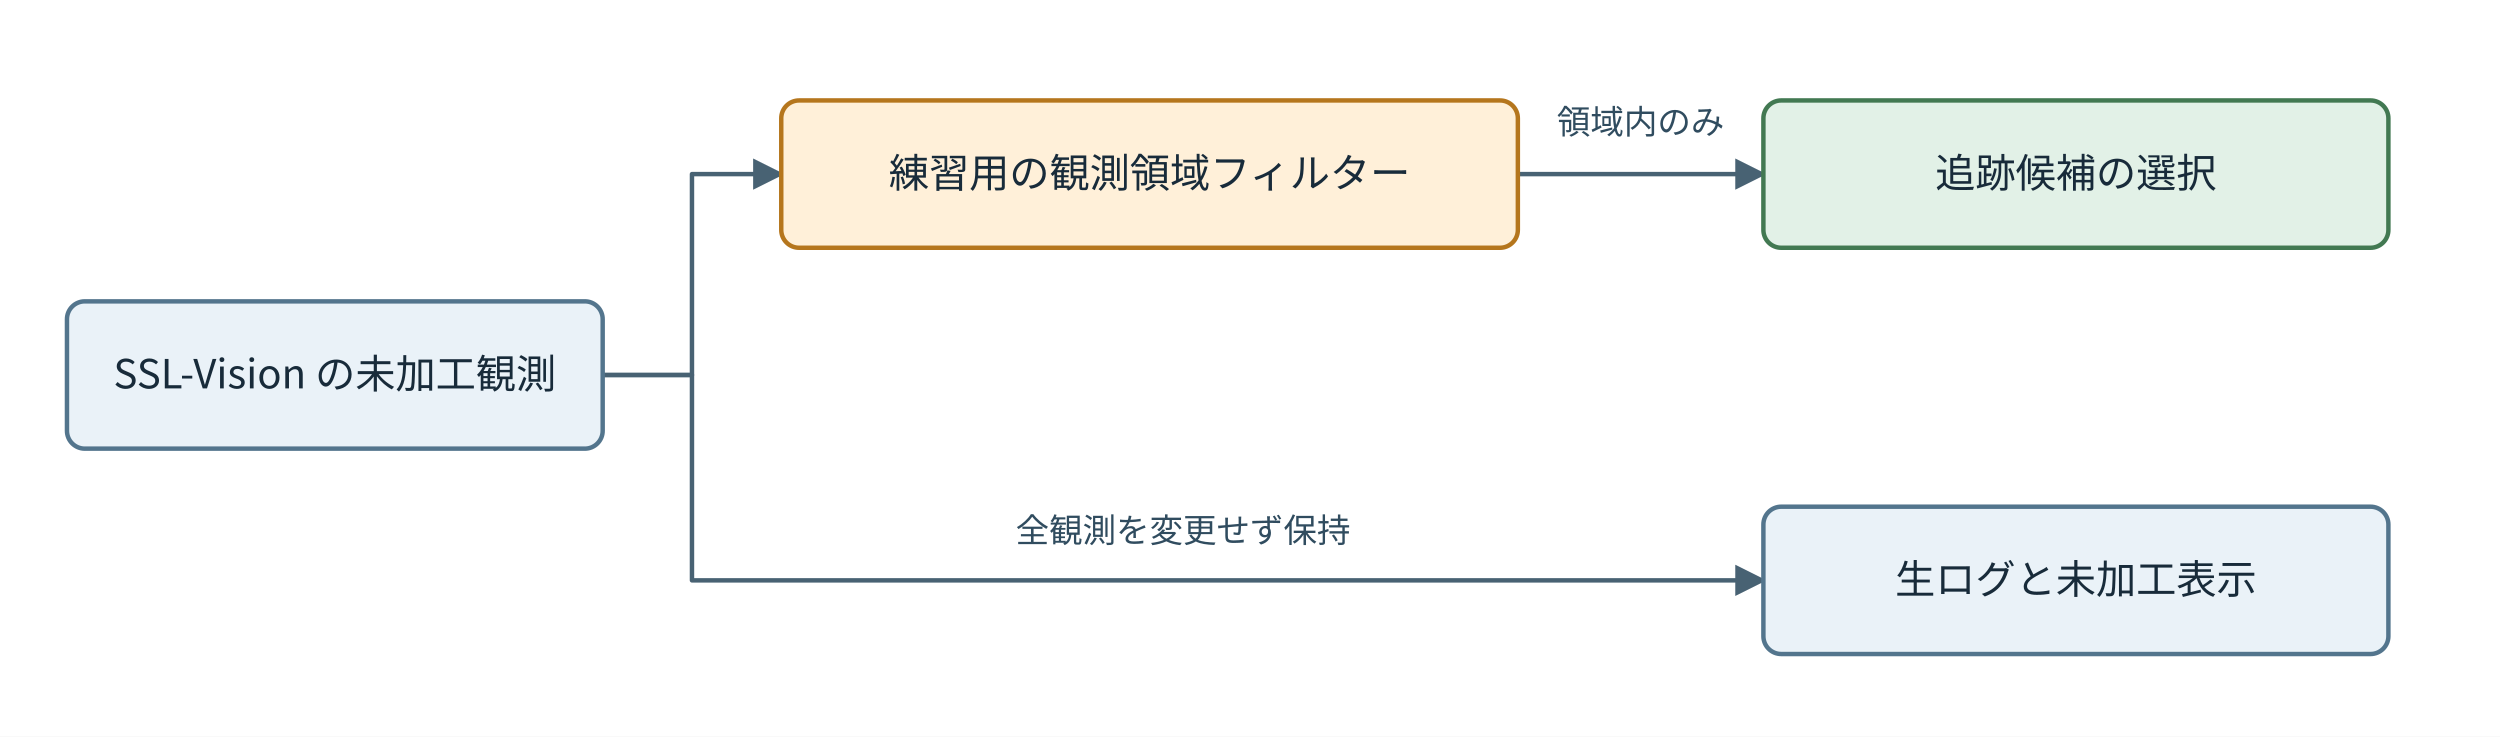
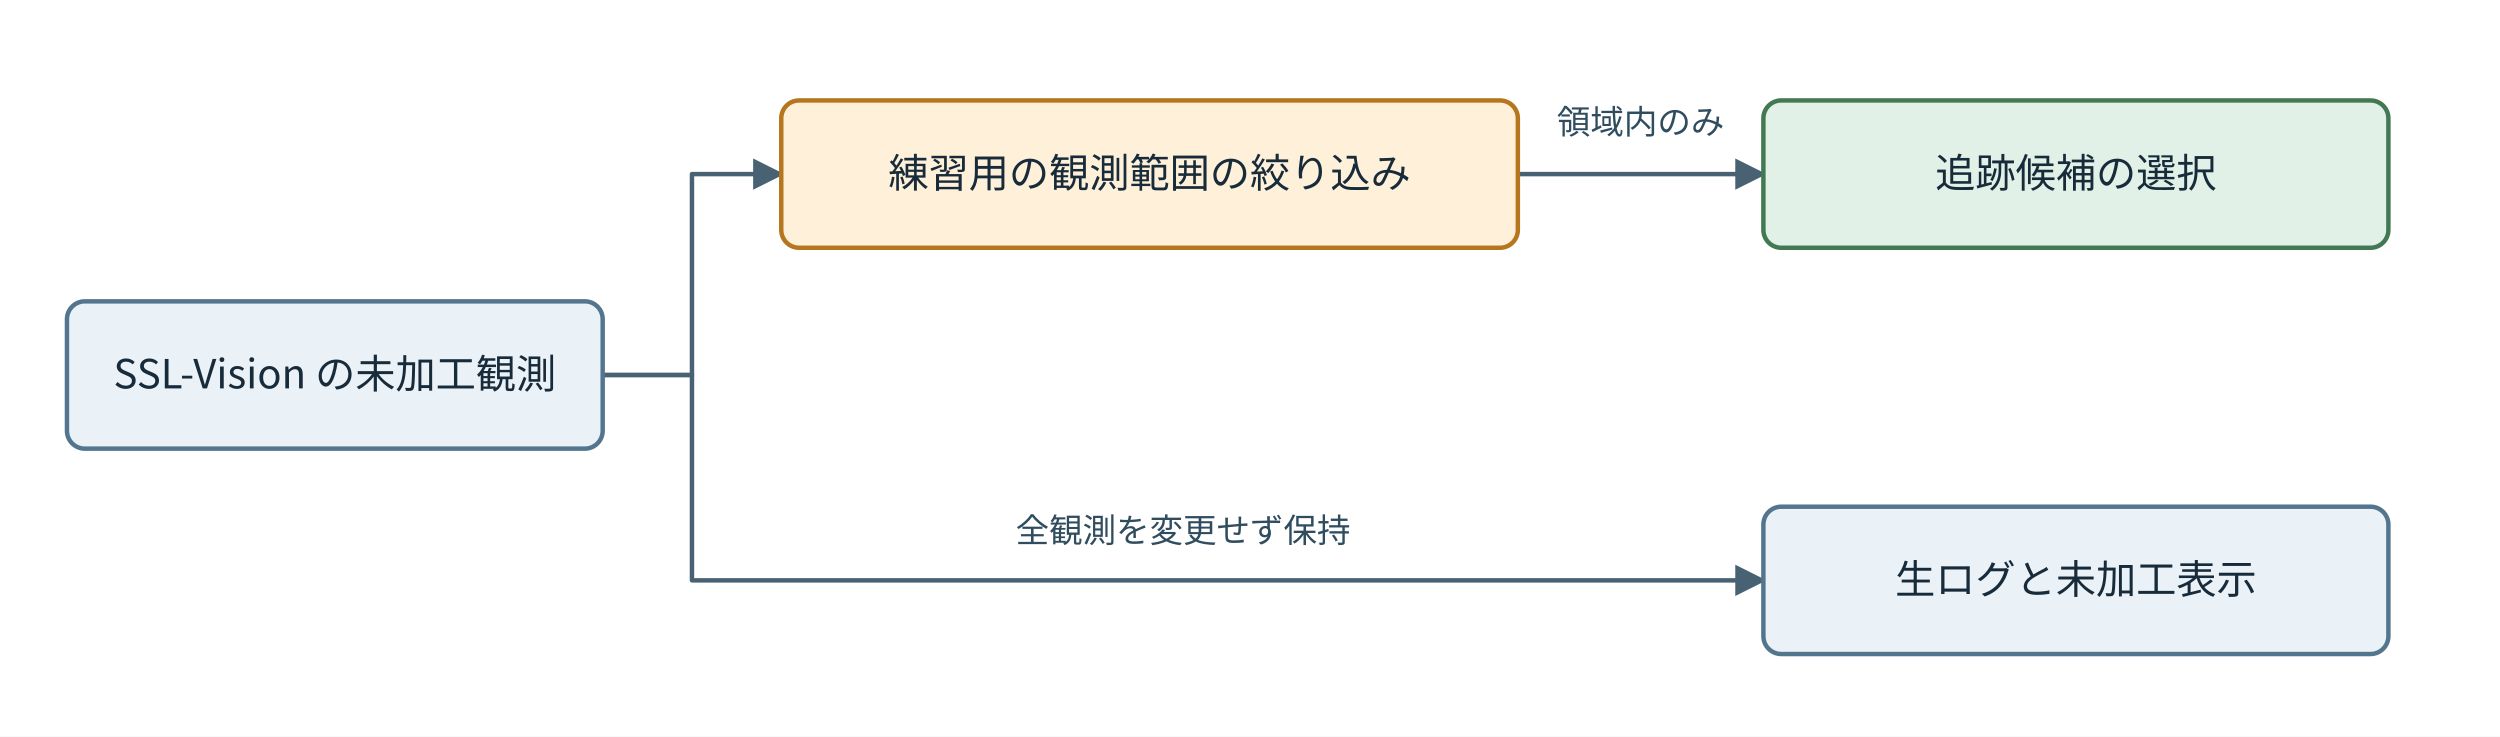
- <svg xmlns="http://www.w3.org/2000/svg" width="1120" height="330" viewBox="0 0 1120 330" role="img" aria-labelledby="title desc" content="&lt;mxfile host=&quot;app.diagrams.net&quot; compressed=&quot;false&quot; type=&quot;device&quot;&gt;&lt;diagram id=&quot;duck-observation-region-flow&quot; name=&quot;練習用の観測領域&quot;&gt;&lt;mxGraphModel page=&quot;1&quot; grid=&quot;0&quot; pageScale=&quot;1&quot; pageWidth=&quot;1120&quot; pageHeight=&quot;330&quot; background=&quot;#FFFFFF&quot;&gt;&lt;root&gt;&lt;mxCell id=&quot;0&quot; /&gt;&lt;mxCell id=&quot;1&quot; parent=&quot;0&quot; /&gt;&lt;mxCell id=&quot;raw&quot; value=&quot;SSL-Vision の未加工観測&quot; style=&quot;rounded=1;whiteSpace=wrap;html=0;fillColor=#EAF2F8;strokeColor=#53758D;strokeWidth=2;fontFamily=Noto Sans CJK JP;fontSize=18;fontColor=#182B3A;align=center;verticalAlign=middle;arcSize=10;&quot; parent=&quot;1&quot; vertex=&quot;1&quot;&gt;&lt;mxGeometry x=&quot;30&quot; y=&quot;135&quot; width=&quot;240&quot; height=&quot;66&quot; as=&quot;geometry&quot; /&gt;&lt;/mxCell&gt;&lt;mxCell id=&quot;filter&quot; value=&quot;練習用の観測領域フィルター&quot; style=&quot;rounded=1;whiteSpace=wrap;html=0;fillColor=#FFF0D9;strokeColor=#B5761D;strokeWidth=2;fontFamily=Noto Sans CJK JP;fontSize=18;fontColor=#182B3A;align=center;verticalAlign=middle;arcSize=10;&quot; parent=&quot;1&quot; vertex=&quot;1&quot;&gt;&lt;mxGeometry x=&quot;350&quot; y=&quot;45&quot; width=&quot;330&quot; height=&quot;66&quot; as=&quot;geometry&quot; /&gt;&lt;/mxCell&gt;&lt;mxCell id=&quot;select&quot; value=&quot;追跡候補の選択&quot; style=&quot;rounded=1;whiteSpace=wrap;html=0;fillColor=#E2F1E7;strokeColor=#427952;strokeWidth=2;fontFamily=Noto Sans CJK JP;fontSize=18;fontColor=#182B3A;align=center;verticalAlign=middle;arcSize=10;&quot; parent=&quot;1&quot; vertex=&quot;1&quot;&gt;&lt;mxGeometry x=&quot;790&quot; y=&quot;45&quot; width=&quot;280&quot; height=&quot;66&quot; as=&quot;geometry&quot; /&gt;&lt;/mxCell&gt;&lt;mxCell id=&quot;logs&quot; value=&quot;生ログと未加工表示&quot; style=&quot;rounded=1;whiteSpace=wrap;html=0;fillColor=#EAF2F8;strokeColor=#53758D;strokeWidth=2;fontFamily=Noto Sans CJK JP;fontSize=18;fontColor=#182B3A;align=center;verticalAlign=middle;arcSize=10;&quot; parent=&quot;1&quot; vertex=&quot;1&quot;&gt;&lt;mxGeometry x=&quot;790&quot; y=&quot;227&quot; width=&quot;280&quot; height=&quot;66&quot; as=&quot;geometry&quot; /&gt;&lt;/mxCell&gt;&lt;mxCell id=&quot;tracking&quot; value=&quot;&quot; style=&quot;edgeStyle=segmentEdgeStyle;rounded=0;html=0;strokeColor=#486273;strokeWidth=2;endArrow=block;endFill=1;exitX=1;exitY=0.5;entryX=0;entryY=0.5;fontFamily=Noto Sans CJK JP;fontSize=15;fontColor=#304C5F;labelBackgroundColor=#FFFFFF;&quot; parent=&quot;1&quot; edge=&quot;1&quot; source=&quot;raw&quot; target=&quot;filter&quot;&gt;&lt;mxGeometry relative=&quot;1&quot; as=&quot;geometry&quot;&gt;&lt;Array as=&quot;points&quot;&gt;&lt;mxPoint x=&quot;310&quot; y=&quot;168&quot; /&gt;&lt;mxPoint x=&quot;310&quot; y=&quot;78&quot; /&gt;&lt;/Array&gt;&lt;/mxGeometry&gt;&lt;/mxCell&gt;&lt;mxCell id=&quot;filtered&quot; value=&quot;領域内のみ&quot; style=&quot;edgeStyle=segmentEdgeStyle;rounded=0;html=0;strokeColor=#486273;strokeWidth=2;endArrow=block;endFill=1;exitX=1;exitY=0.5;entryX=0;entryY=0.5;fontFamily=Noto Sans CJK JP;fontSize=15;fontColor=#304C5F;labelBackgroundColor=#FFFFFF;&quot; parent=&quot;1&quot; edge=&quot;1&quot; source=&quot;filter&quot; target=&quot;select&quot;&gt;&lt;mxGeometry relative=&quot;1&quot; as=&quot;geometry&quot; /&gt;&lt;/mxCell&gt;&lt;mxCell id=&quot;preserve&quot; value=&quot;全観測を変更せず保持&quot; style=&quot;edgeStyle=segmentEdgeStyle;rounded=0;html=0;strokeColor=#486273;strokeWidth=2;endArrow=block;endFill=1;exitX=1;exitY=0.5;entryX=0;entryY=0.5;fontFamily=Noto Sans CJK JP;fontSize=15;fontColor=#304C5F;labelBackgroundColor=#FFFFFF;&quot; parent=&quot;1&quot; edge=&quot;1&quot; source=&quot;raw&quot; target=&quot;logs&quot;&gt;&lt;mxGeometry relative=&quot;1&quot; as=&quot;geometry&quot;&gt;&lt;Array as=&quot;points&quot;&gt;&lt;mxPoint x=&quot;310&quot; y=&quot;168&quot; /&gt;&lt;mxPoint x=&quot;310&quot; y=&quot;260&quot; /&gt;&lt;/Array&gt;&lt;/mxGeometry&gt;&lt;/mxCell&gt;&lt;/root&gt;&lt;/mxGraphModel&gt;&lt;/diagram&gt;&lt;/mxfile&gt;">
+ <svg xmlns="http://www.w3.org/2000/svg" width="1120" height="330" viewBox="0 0 1120 330" role="img" aria-labelledby="title desc" content="&lt;mxfile host=&quot;app.diagrams.net&quot; compressed=&quot;false&quot; type=&quot;device&quot;&gt;&lt;diagram id=&quot;duck-observation-region-flow&quot; name=&quot;練習用の観測領域&quot;&gt;&lt;mxGraphModel page=&quot;1&quot; grid=&quot;0&quot; pageScale=&quot;1&quot; pageWidth=&quot;1120&quot; pageHeight=&quot;330&quot; background=&quot;#FFFFFF&quot;&gt;&lt;root&gt;&lt;mxCell id=&quot;0&quot; /&gt;&lt;mxCell id=&quot;1&quot; parent=&quot;0&quot; /&gt;&lt;mxCell id=&quot;raw&quot; value=&quot;SSL-Vision の未加工観測&quot; style=&quot;rounded=1;whiteSpace=wrap;html=0;fillColor=#EAF2F8;strokeColor=#53758D;strokeWidth=2;fontFamily=Noto Sans CJK JP;fontSize=18;fontColor=#182B3A;align=center;verticalAlign=middle;arcSize=10;&quot; parent=&quot;1&quot; vertex=&quot;1&quot;&gt;&lt;mxGeometry x=&quot;30&quot; y=&quot;135&quot; width=&quot;240&quot; height=&quot;66&quot; as=&quot;geometry&quot; /&gt;&lt;/mxCell&gt;&lt;mxCell id=&quot;filter&quot; value=&quot;練習用の観測範囲の絞り込み&quot; style=&quot;rounded=1;whiteSpace=wrap;html=0;fillColor=#FFF0D9;strokeColor=#B5761D;strokeWidth=2;fontFamily=Noto Sans CJK JP;fontSize=18;fontColor=#182B3A;align=center;verticalAlign=middle;arcSize=10;&quot; parent=&quot;1&quot; vertex=&quot;1&quot;&gt;&lt;mxGeometry x=&quot;350&quot; y=&quot;45&quot; width=&quot;330&quot; height=&quot;66&quot; as=&quot;geometry&quot; /&gt;&lt;/mxCell&gt;&lt;mxCell id=&quot;select&quot; value=&quot;追跡候補の選択&quot; style=&quot;rounded=1;whiteSpace=wrap;html=0;fillColor=#E2F1E7;strokeColor=#427952;strokeWidth=2;fontFamily=Noto Sans CJK JP;fontSize=18;fontColor=#182B3A;align=center;verticalAlign=middle;arcSize=10;&quot; parent=&quot;1&quot; vertex=&quot;1&quot;&gt;&lt;mxGeometry x=&quot;790&quot; y=&quot;45&quot; width=&quot;280&quot; height=&quot;66&quot; as=&quot;geometry&quot; /&gt;&lt;/mxCell&gt;&lt;mxCell id=&quot;logs&quot; value=&quot;生ログと未加工表示&quot; style=&quot;rounded=1;whiteSpace=wrap;html=0;fillColor=#EAF2F8;strokeColor=#53758D;strokeWidth=2;fontFamily=Noto Sans CJK JP;fontSize=18;fontColor=#182B3A;align=center;verticalAlign=middle;arcSize=10;&quot; parent=&quot;1&quot; vertex=&quot;1&quot;&gt;&lt;mxGeometry x=&quot;790&quot; y=&quot;227&quot; width=&quot;280&quot; height=&quot;66&quot; as=&quot;geometry&quot; /&gt;&lt;/mxCell&gt;&lt;mxCell id=&quot;tracking&quot; value=&quot;&quot; style=&quot;edgeStyle=segmentEdgeStyle;rounded=0;html=0;strokeColor=#486273;strokeWidth=2;endArrow=block;endFill=1;exitX=1;exitY=0.5;entryX=0;entryY=0.5;fontFamily=Noto Sans CJK JP;fontSize=15;fontColor=#304C5F;labelBackgroundColor=#FFFFFF;&quot; parent=&quot;1&quot; edge=&quot;1&quot; source=&quot;raw&quot; target=&quot;filter&quot;&gt;&lt;mxGeometry relative=&quot;1&quot; as=&quot;geometry&quot;&gt;&lt;Array as=&quot;points&quot;&gt;&lt;mxPoint x=&quot;310&quot; y=&quot;168&quot; /&gt;&lt;mxPoint x=&quot;310&quot; y=&quot;78&quot; /&gt;&lt;/Array&gt;&lt;/mxGeometry&gt;&lt;/mxCell&gt;&lt;mxCell id=&quot;filtered&quot; value=&quot;領域内のみ&quot; style=&quot;edgeStyle=segmentEdgeStyle;rounded=0;html=0;strokeColor=#486273;strokeWidth=2;endArrow=block;endFill=1;exitX=1;exitY=0.5;entryX=0;entryY=0.5;fontFamily=Noto Sans CJK JP;fontSize=15;fontColor=#304C5F;labelBackgroundColor=#FFFFFF;&quot; parent=&quot;1&quot; edge=&quot;1&quot; source=&quot;filter&quot; target=&quot;select&quot;&gt;&lt;mxGeometry relative=&quot;1&quot; as=&quot;geometry&quot; /&gt;&lt;/mxCell&gt;&lt;mxCell id=&quot;preserve&quot; value=&quot;全観測を変更せず保持&quot; style=&quot;edgeStyle=segmentEdgeStyle;rounded=0;html=0;strokeColor=#486273;strokeWidth=2;endArrow=block;endFill=1;exitX=1;exitY=0.5;entryX=0;entryY=0.5;fontFamily=Noto Sans CJK JP;fontSize=15;fontColor=#304C5F;labelBackgroundColor=#FFFFFF;&quot; parent=&quot;1&quot; edge=&quot;1&quot; source=&quot;raw&quot; target=&quot;logs&quot;&gt;&lt;mxGeometry relative=&quot;1&quot; as=&quot;geometry&quot;&gt;&lt;Array as=&quot;points&quot;&gt;&lt;mxPoint x=&quot;310&quot; y=&quot;168&quot; /&gt;&lt;mxPoint x=&quot;310&quot; y=&quot;260&quot; /&gt;&lt;/Array&gt;&lt;/mxGeometry&gt;&lt;/mxCell&gt;&lt;/root&gt;&lt;/mxGraphModel&gt;&lt;/diagram&gt;&lt;/mxfile&gt;">
  <defs>
    <marker id="arrow" viewBox="0 0 10 10" refX="9" refY="5" markerWidth="7" markerHeight="7" orient="auto-start-reverse">
      <path d="M 0 0 L 10 5 L 0 10 z" fill="#486273" />
    </marker>
  </defs>
  <rect width="1120" height="330" fill="#FFFFFF" />
  <g id="edge-tracking">
    <polyline points="270,168 310,168 310,78 350,78" fill="none" stroke="#486273" stroke-width="2" stroke-linejoin="round" marker-end="url(#arrow)" />
  </g>
  <g id="edge-filtered">
    <polyline points="680,78 790,78" fill="none" stroke="#486273" stroke-width="2" stroke-linejoin="round" marker-end="url(#arrow)" />
    <text x="735" y="60" fill="#304C5F" font-family="Noto Sans CJK JP, sans-serif" font-size="15" text-anchor="middle">領域内のみ</text>
  </g>
  <g id="edge-preserve">
    <polyline points="270,168 310,168 310,260 790,260" fill="none" stroke="#486273" stroke-width="2" stroke-linejoin="round" marker-end="url(#arrow)" />
    <text x="530" y="243" fill="#304C5F" font-family="Noto Sans CJK JP, sans-serif" font-size="15" text-anchor="middle">全観測を変更せず保持</text>
  </g>
  <g id="node-raw">
    <rect x="30" y="135" width="240" height="66" rx="8" fill="#EAF2F8" stroke="#53758D" stroke-width="2" />
    <text x="150.0" y="174.0" fill="#182B3A" font-family="Noto Sans CJK JP, sans-serif" font-size="18" font-weight="500" text-anchor="middle">SSL-Vision の未加工観測</text>
  </g>
  <g id="node-filter">
    <rect x="350" y="45" width="330" height="66" rx="8" fill="#FFF0D9" stroke="#B5761D" stroke-width="2" />
-     <text x="515.0" y="84.0" fill="#182B3A" font-family="Noto Sans CJK JP, sans-serif" font-size="18" font-weight="500" text-anchor="middle">練習用の観測領域フィルター</text>
+     <text x="515.0" y="84.0" fill="#182B3A" font-family="Noto Sans CJK JP, sans-serif" font-size="18" font-weight="500" text-anchor="middle">練習用の観測範囲の絞り込み</text>
  </g>
  <g id="node-select">
    <rect x="790" y="45" width="280" height="66" rx="8" fill="#E2F1E7" stroke="#427952" stroke-width="2" />
    <text x="930.0" y="84.0" fill="#182B3A" font-family="Noto Sans CJK JP, sans-serif" font-size="18" font-weight="500" text-anchor="middle">追跡候補の選択</text>
  </g>
  <g id="node-logs">
    <rect x="790" y="227" width="280" height="66" rx="8" fill="#EAF2F8" stroke="#53758D" stroke-width="2" />
    <text x="930.0" y="266.0" fill="#182B3A" font-family="Noto Sans CJK JP, sans-serif" font-size="18" font-weight="500" text-anchor="middle">生ログと未加工表示</text>
  </g>
</svg>
